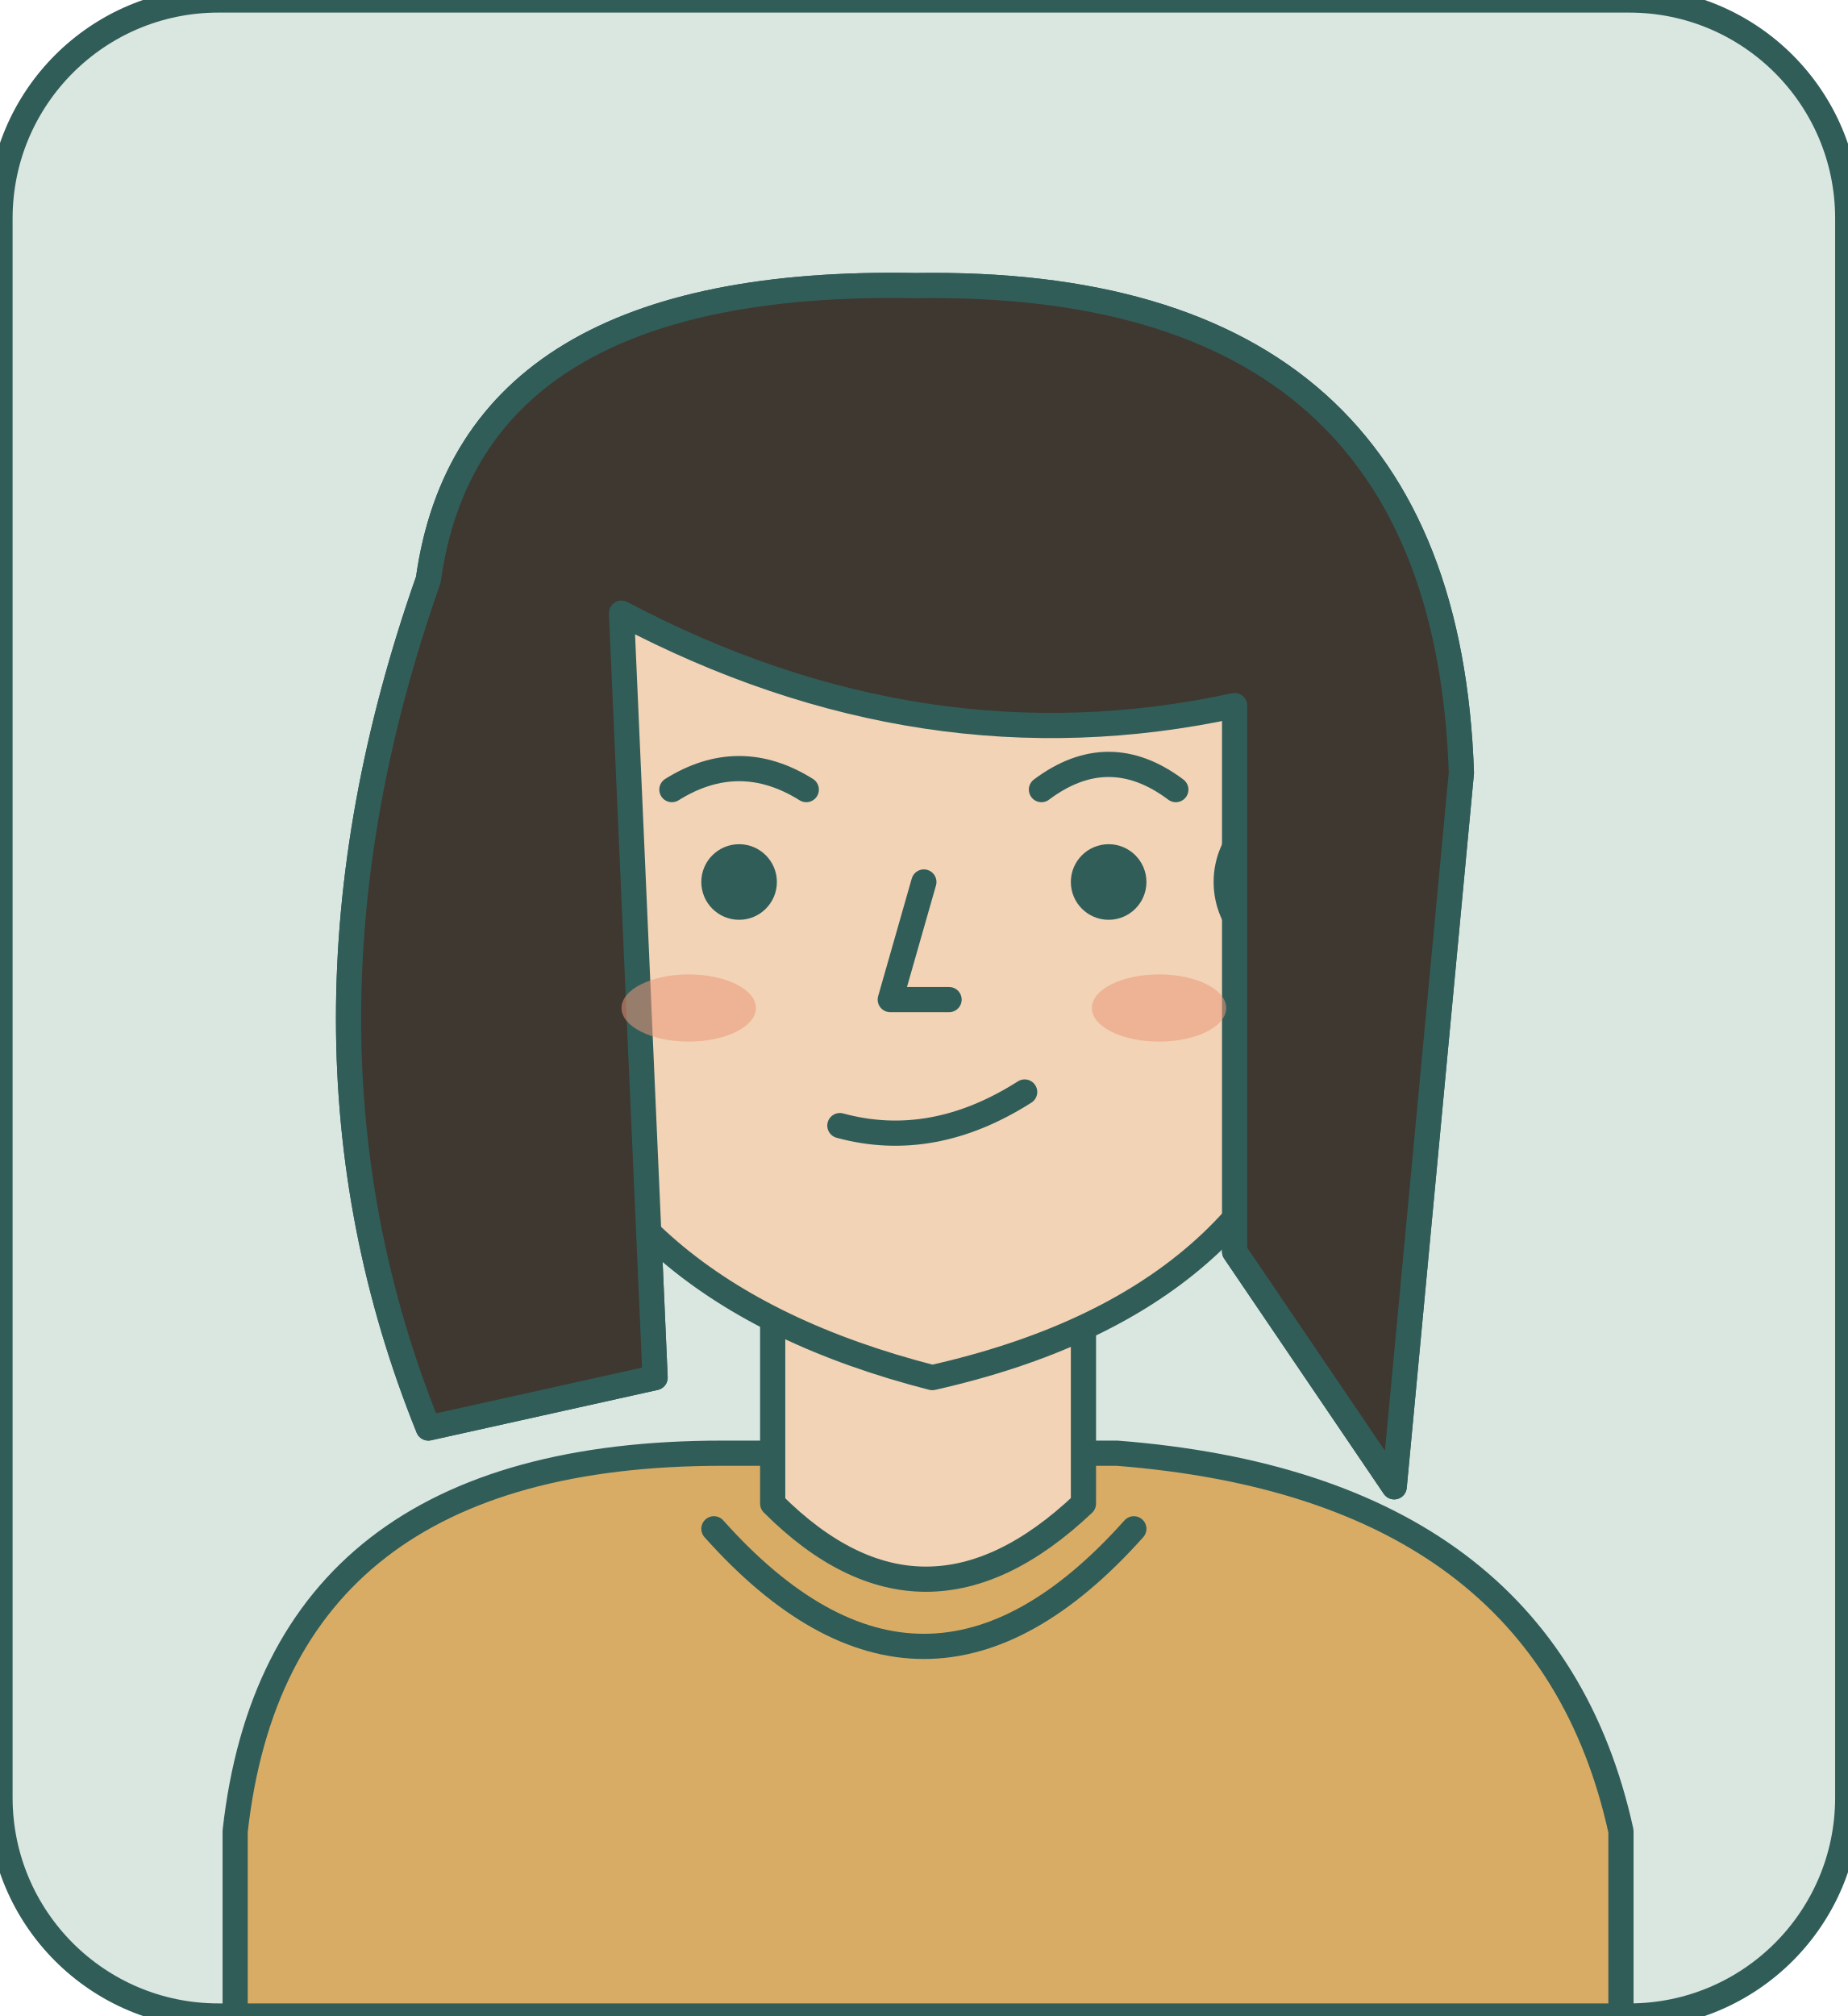
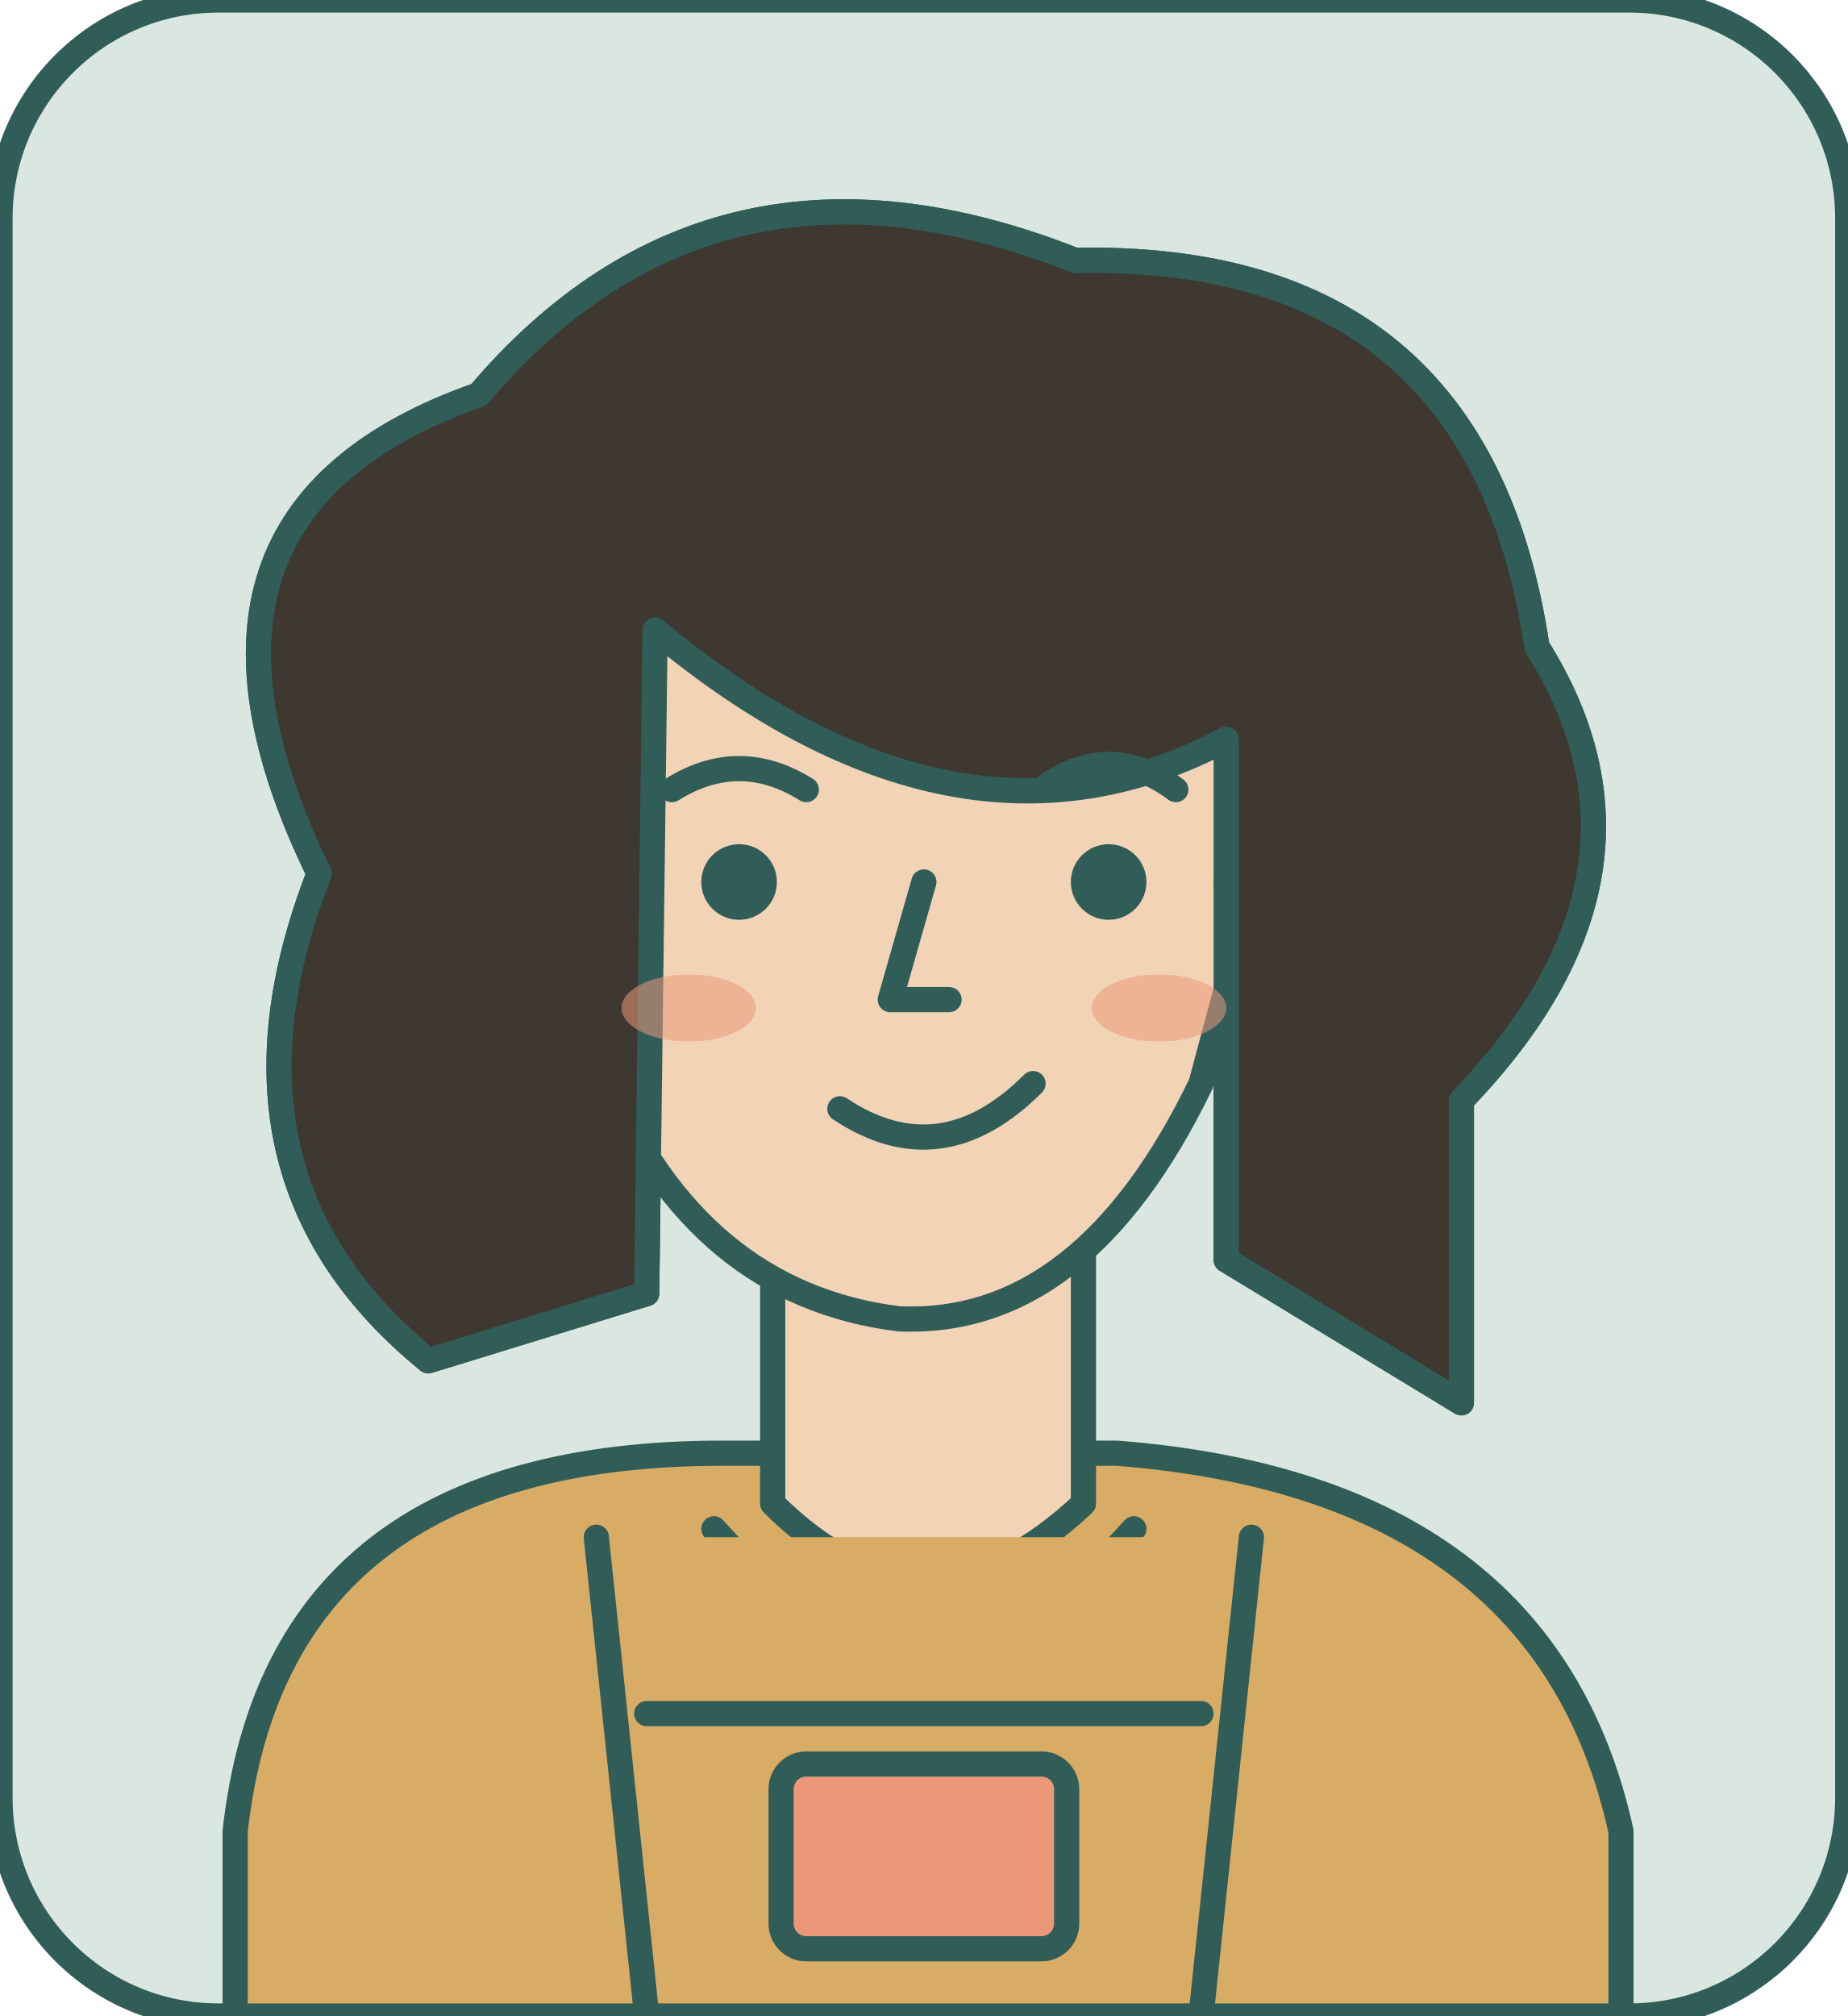
<svg xmlns="http://www.w3.org/2000/svg" viewBox="0 0 220 240" role="img" aria-labelledby="title">
  <g stroke="#315D59" stroke-width="3" stroke-linecap="round" stroke-linejoin="round">
    <rect x="0" y="0" width="220" height="240" rx="26" fill="#DAE7E0" />
-     <path d="M51 170Q32 123 51 69Q56 33 109 34Q172 33 174 92L166 177L147 149V84Q110 92 74 73L78 164Z" fill="#3E3830" />
+     <path d="M51 162Q24 140 38 104Q17 61 57 47Q85 14 128 31Q176 30 183 77Q200 104 174 131L174 167L146 150V88Q114 105 78 75L77 154Z" fill="#3E3830" />
    <path d="M28 240V218Q33 173 86 173H133Q184 177 193 218V240Z" fill="#D9AC65" />
    <path d="M92 147V179Q110 197 129 179V147Z" fill="#F2D3B5" />
-     <path d="M65 77Q68 45 111 47Q157 48 158 79V123Q151 155 111 164Q72 154 64 124Z" fill="#F2D3B5" />
+     <path d="M67 80Q72 47 113 47Q155 50 154 88L143 129Q129 158 107 157Q83 154 72 128Z" fill="#F2D3B5" />
    <circle cx="65" cy="105" r="9" fill="#F2D3B5" />
    <circle cx="155" cy="105" r="9" fill="#F2D3B5" />
-     <path d="M51 170Q32 123 51 69Q56 33 109 34Q172 33 174 92L166 177L147 149V84Q110 92 74 73L78 164Z" fill="#3E3830" />
+     <path d="M51 162Q24 140 38 104Q17 61 57 47Q85 14 128 31Q176 30 183 77Q200 104 174 131L174 167L146 150V88Q114 105 78 75L77 154Z" fill="#3E3830" />
    <path d="M80 94Q88 89 96 94M124 94Q132 88 140 94" fill="none" />
    <circle cx="88" cy="105" r="3" fill="#315D59" />
    <circle cx="132" cy="105" r="3" fill="#315D59" />
    <path d="M110 105L106 119H113" fill="none" />
-     <path d="M100 134Q111 137 122 130" fill="none" />
+     <path d="M100 132Q112 140 123 129" fill="none" />
    <g stroke="none" fill="#EB987A" opacity=".55">
      <ellipse cx="82" cy="120" rx="8" ry="4" />
      <ellipse cx="138" cy="120" rx="8" ry="4" />
    </g>
    <path d="M85 182Q110 210 135 182" fill="none" />
+     <path d="M71 183L77 240H143L149 183M77 204H143" fill="#D9AC65" />
+     <rect x="93" y="210" width="34" height="22" rx="3" fill="#EB987A" />
  </g>
</svg>
